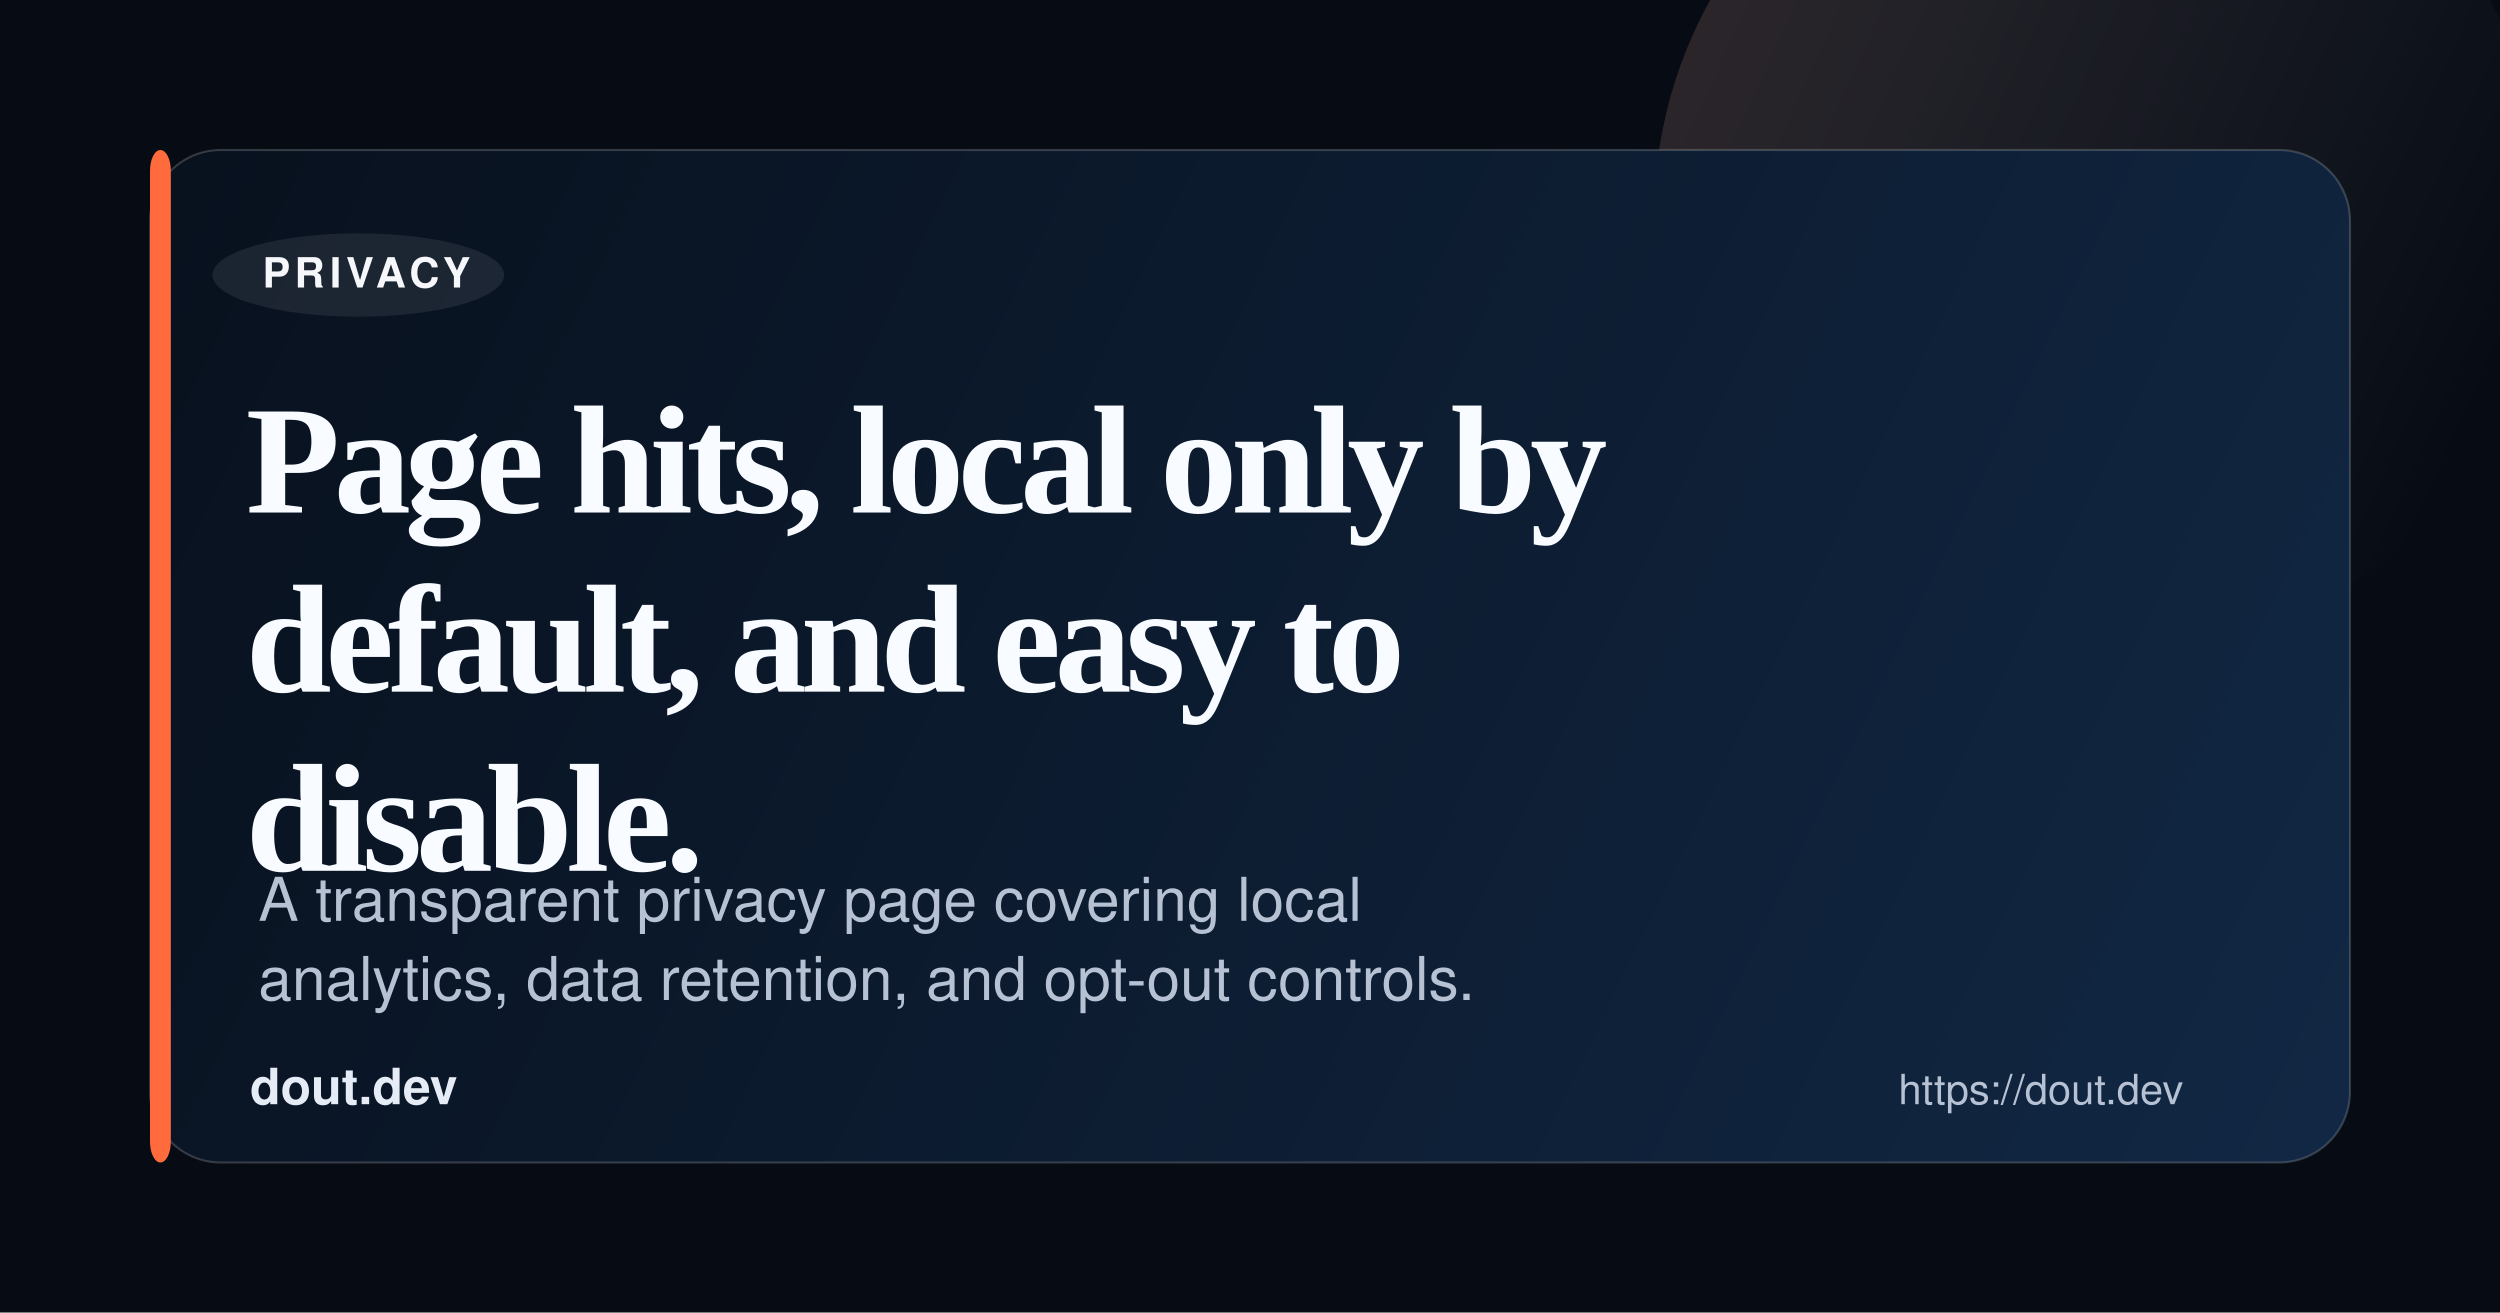
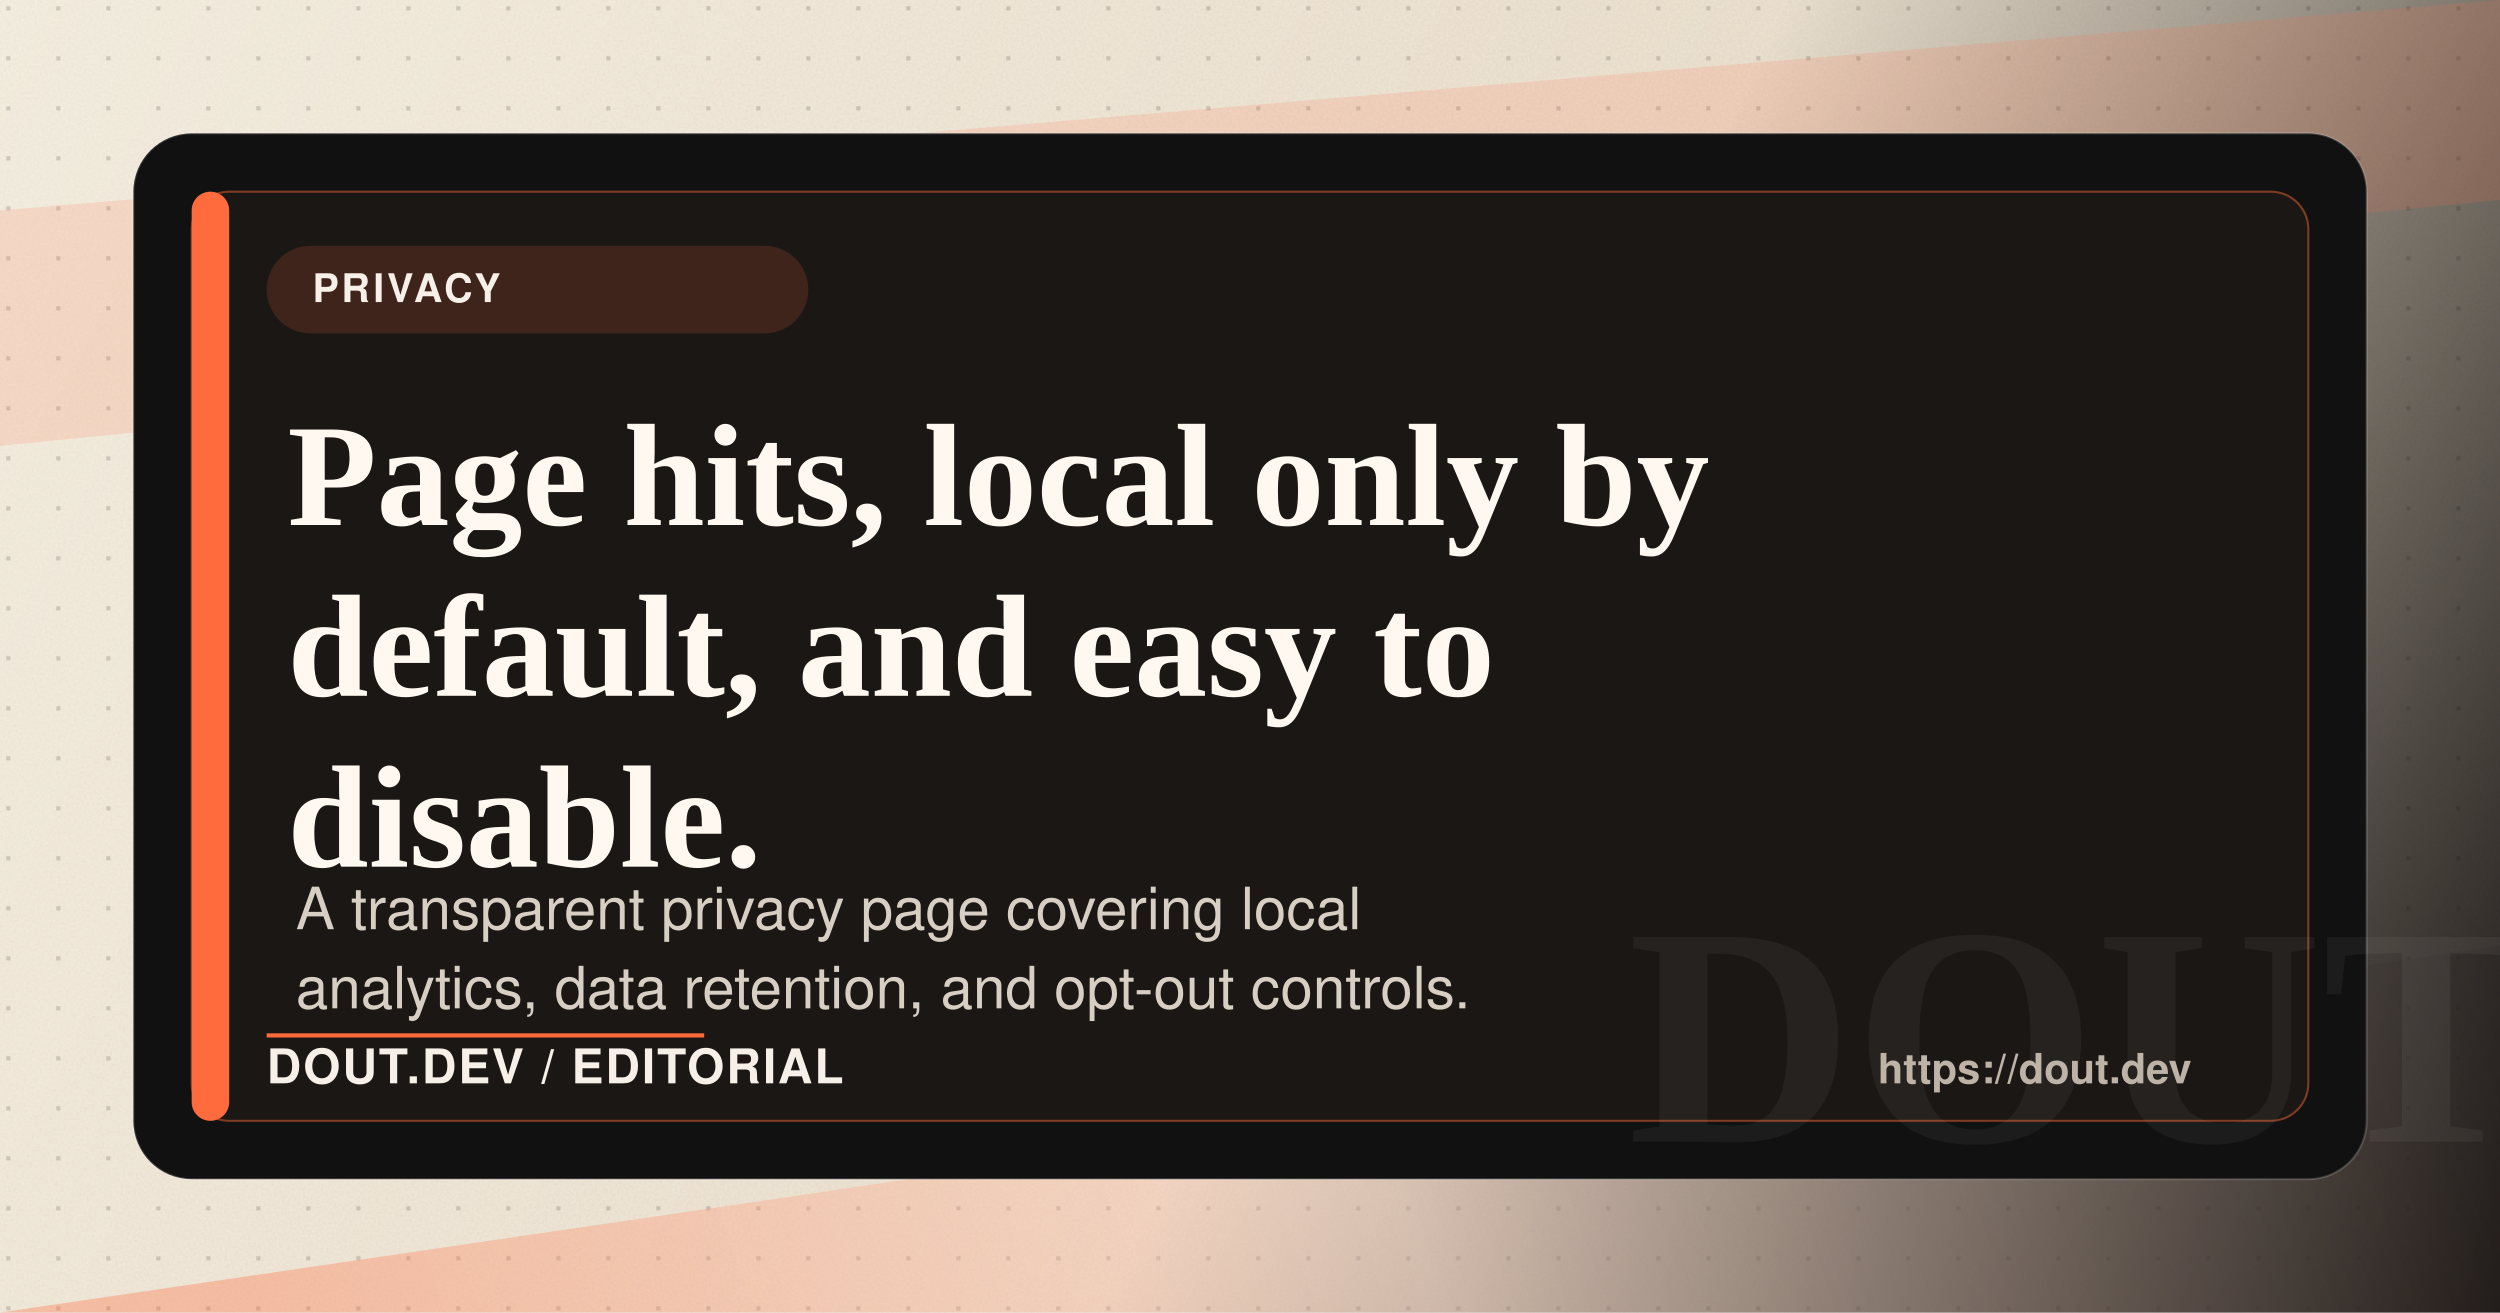
<svg xmlns="http://www.w3.org/2000/svg" width="1200" height="630" viewBox="0 0 1200 630" fill="none">
  <defs>
-     <linearGradient id="bg" x1="98" y1="72" x2="1102" y2="558" gradientUnits="userSpaceOnUse">
-       <stop stop-color="#08111E" />
-       <stop offset="1" stop-color="#112743" />
+     <filter id="paperTexture" x="0" y="0" width="100%" height="100%" color-interpolation-filters="sRGB">
+       <feTurbulence type="fractalNoise" baseFrequency="0.8" numOctaves="3" seed="17" result="noise" />
+       <feColorMatrix in="noise" type="matrix" values="0 0 0 0 0.52 0 0 0 0 0.48 0 0 0 0 0.42 0 0 0 0.08 0" />
+       <feBlend in="SourceGraphic" mode="multiply" />
+     </filter>
+     <linearGradient id="paper" x1="0" y1="0" x2="1200" y2="630" gradientUnits="userSpaceOnUse">
+       <stop stop-color="#F6EFE2" />
+       <stop offset="0.56" stop-color="#ECE2D1" />
+       <stop offset="1" stop-color="#15110F" />
    </linearGradient>
-     <linearGradient id="glow" x1="178" y1="118" x2="1046" y2="512" gradientUnits="userSpaceOnUse">
-       <stop stop-color="#ff6b3d" stop-opacity="0.34" />
-       <stop offset="1" stop-color="#FFFFFF" stop-opacity="0" />
+     <linearGradient id="accentSweep" x1="72" y1="520" x2="1128" y2="120" gradientUnits="userSpaceOnUse">
+       <stop stop-color="#ff6b3d" />
+       <stop offset="0.48" stop-color="#ffd0bf" />
+       <stop offset="1" stop-color="#111111" />
    </linearGradient>
+     <pattern id="dotGrid" width="24" height="24" patternUnits="userSpaceOnUse">
+       <rect x="3" y="3" width="2" height="2" fill="#16120F" fill-opacity="0.16" />
+     </pattern>
  </defs>
-   <rect width="1200" height="630" fill="#060B14" />
-   <circle cx="1008" cy="104" r="214" fill="url(#glow)" />
-   <rect x="72" y="72" width="1056" height="486" rx="34" fill="url(#bg)" stroke="#FFFFFF" stroke-opacity="0.18" />
-   <rect x="72" y="72" width="10" height="486" rx="10" fill="#ff6b3d" />
-   <rect x="102" y="112" width="140" height="40" rx="999" fill="#FFFFFF" fill-opacity="0.08" />
-   <text x="126" y="138" fill="#F5F7FA" font-family="Helvetica, Arial, sans-serif" font-size="20" font-weight="700" letter-spacing="0.12em">PRIVACY</text>
-   <text x="118" y="246" fill="#F8FBFF" font-family="Georgia, Times New Roman, serif" font-size="74" font-weight="700" letter-spacing="-0.04em">
-     <tspan x="118" dy="0">Page hits, local only by</tspan>
-     <tspan x="118" dy="86">default, and easy to</tspan>
-     <tspan x="118" dy="86">disable.</tspan>
+   <rect width="1200" height="630" fill="url(#paper)" filter="url(#paperTexture)" />
+   <rect width="1200" height="630" fill="url(#dotGrid)" />
+   <path d="M0 630 L1200 454 L1200 630 Z" fill="url(#accentSweep)" opacity="0.34" />
+   <path d="M0 101 L1200 0 L1200 96 L0 214 Z" fill="#ff6b3d" opacity="0.16" />
+   <rect x="64" y="64" width="1072" height="502" rx="28" fill="#111111" stroke="#FFFFFF" stroke-opacity="0.18" />
+   <rect x="92" y="92" width="1016" height="446" rx="18" fill="#1A1714" stroke="#ff6b3d" stroke-opacity="0.45" />
+   <rect x="92" y="92" width="18" height="446" rx="9" fill="#ff6b3d" />
+   <rect x="128" y="118" width="260" height="42" rx="21" ry="21" fill="#ff6b3d" fill-opacity="0.16" />
+   <text x="150" y="145" fill="#F7F0E8" font-family="Avenir Next, Segoe UI, Helvetica, Arial, sans-serif" font-size="19" font-weight="800" letter-spacing="0.08em">PRIVACY</text>
+   <text x="998" y="548" text-anchor="middle" fill="#FFFFFF" fill-opacity="0.05" font-family="Georgia, Times New Roman, serif" font-size="150" font-weight="700" letter-spacing="0">DOUT</text>
+   <text x="138" y="252" fill="#FFF8F0" font-family="Georgia, Times New Roman, serif" font-size="70" font-weight="700" letter-spacing="0">
+     <tspan x="138" dy="0">Page hits, local only by</tspan>
+     <tspan x="138" dy="82">default, and easy to</tspan>
+     <tspan x="138" dy="82">disable.</tspan>
  </text>
-   <text x="124" y="442" fill="#B6C2D4" font-family="Helvetica, Arial, sans-serif" font-size="29" font-weight="400">
-     <tspan x="124" dy="0">A transparent privacy page covering local</tspan>
-     <tspan x="124" dy="38">analytics, data retention, and opt-out controls.</tspan>
+   <text x="142" y="446" fill="#D7CFC4" font-family="Avenir Next, Segoe UI, Helvetica, Arial, sans-serif" font-size="28" font-weight="500" letter-spacing="0">
+     <tspan x="142" dy="0">A transparent privacy page covering local</tspan>
+     <tspan x="142" dy="38">analytics, data retention, and opt-out controls.</tspan>
  </text>
-   <text x="120" y="530" fill="#E5ECF5" font-family="Helvetica, Arial, sans-serif" font-size="24" font-weight="700">dout.dev</text>
-   <text x="1048" y="530" text-anchor="end" fill="#B6C2D4" font-family="Helvetica, Arial, sans-serif" font-size="20" font-weight="400">https://dout.dev</text>
+   <rect x="128" y="496" width="210" height="2" fill="#ff6b3d" />
+   <text x="128" y="520" fill="#F7F0E8" font-family="Avenir Next, Segoe UI, Helvetica, Arial, sans-serif" font-size="23" font-weight="800" letter-spacing="0.04em">DOUT.DEV / EDITORIAL</text>
+   <text x="1052" y="520" text-anchor="end" fill="#BDB3A7" font-family="Avenir Next, Segoe UI, Helvetica, Arial, sans-serif" font-size="20" font-weight="600" letter-spacing="0">https://dout.dev</text>
</svg>
